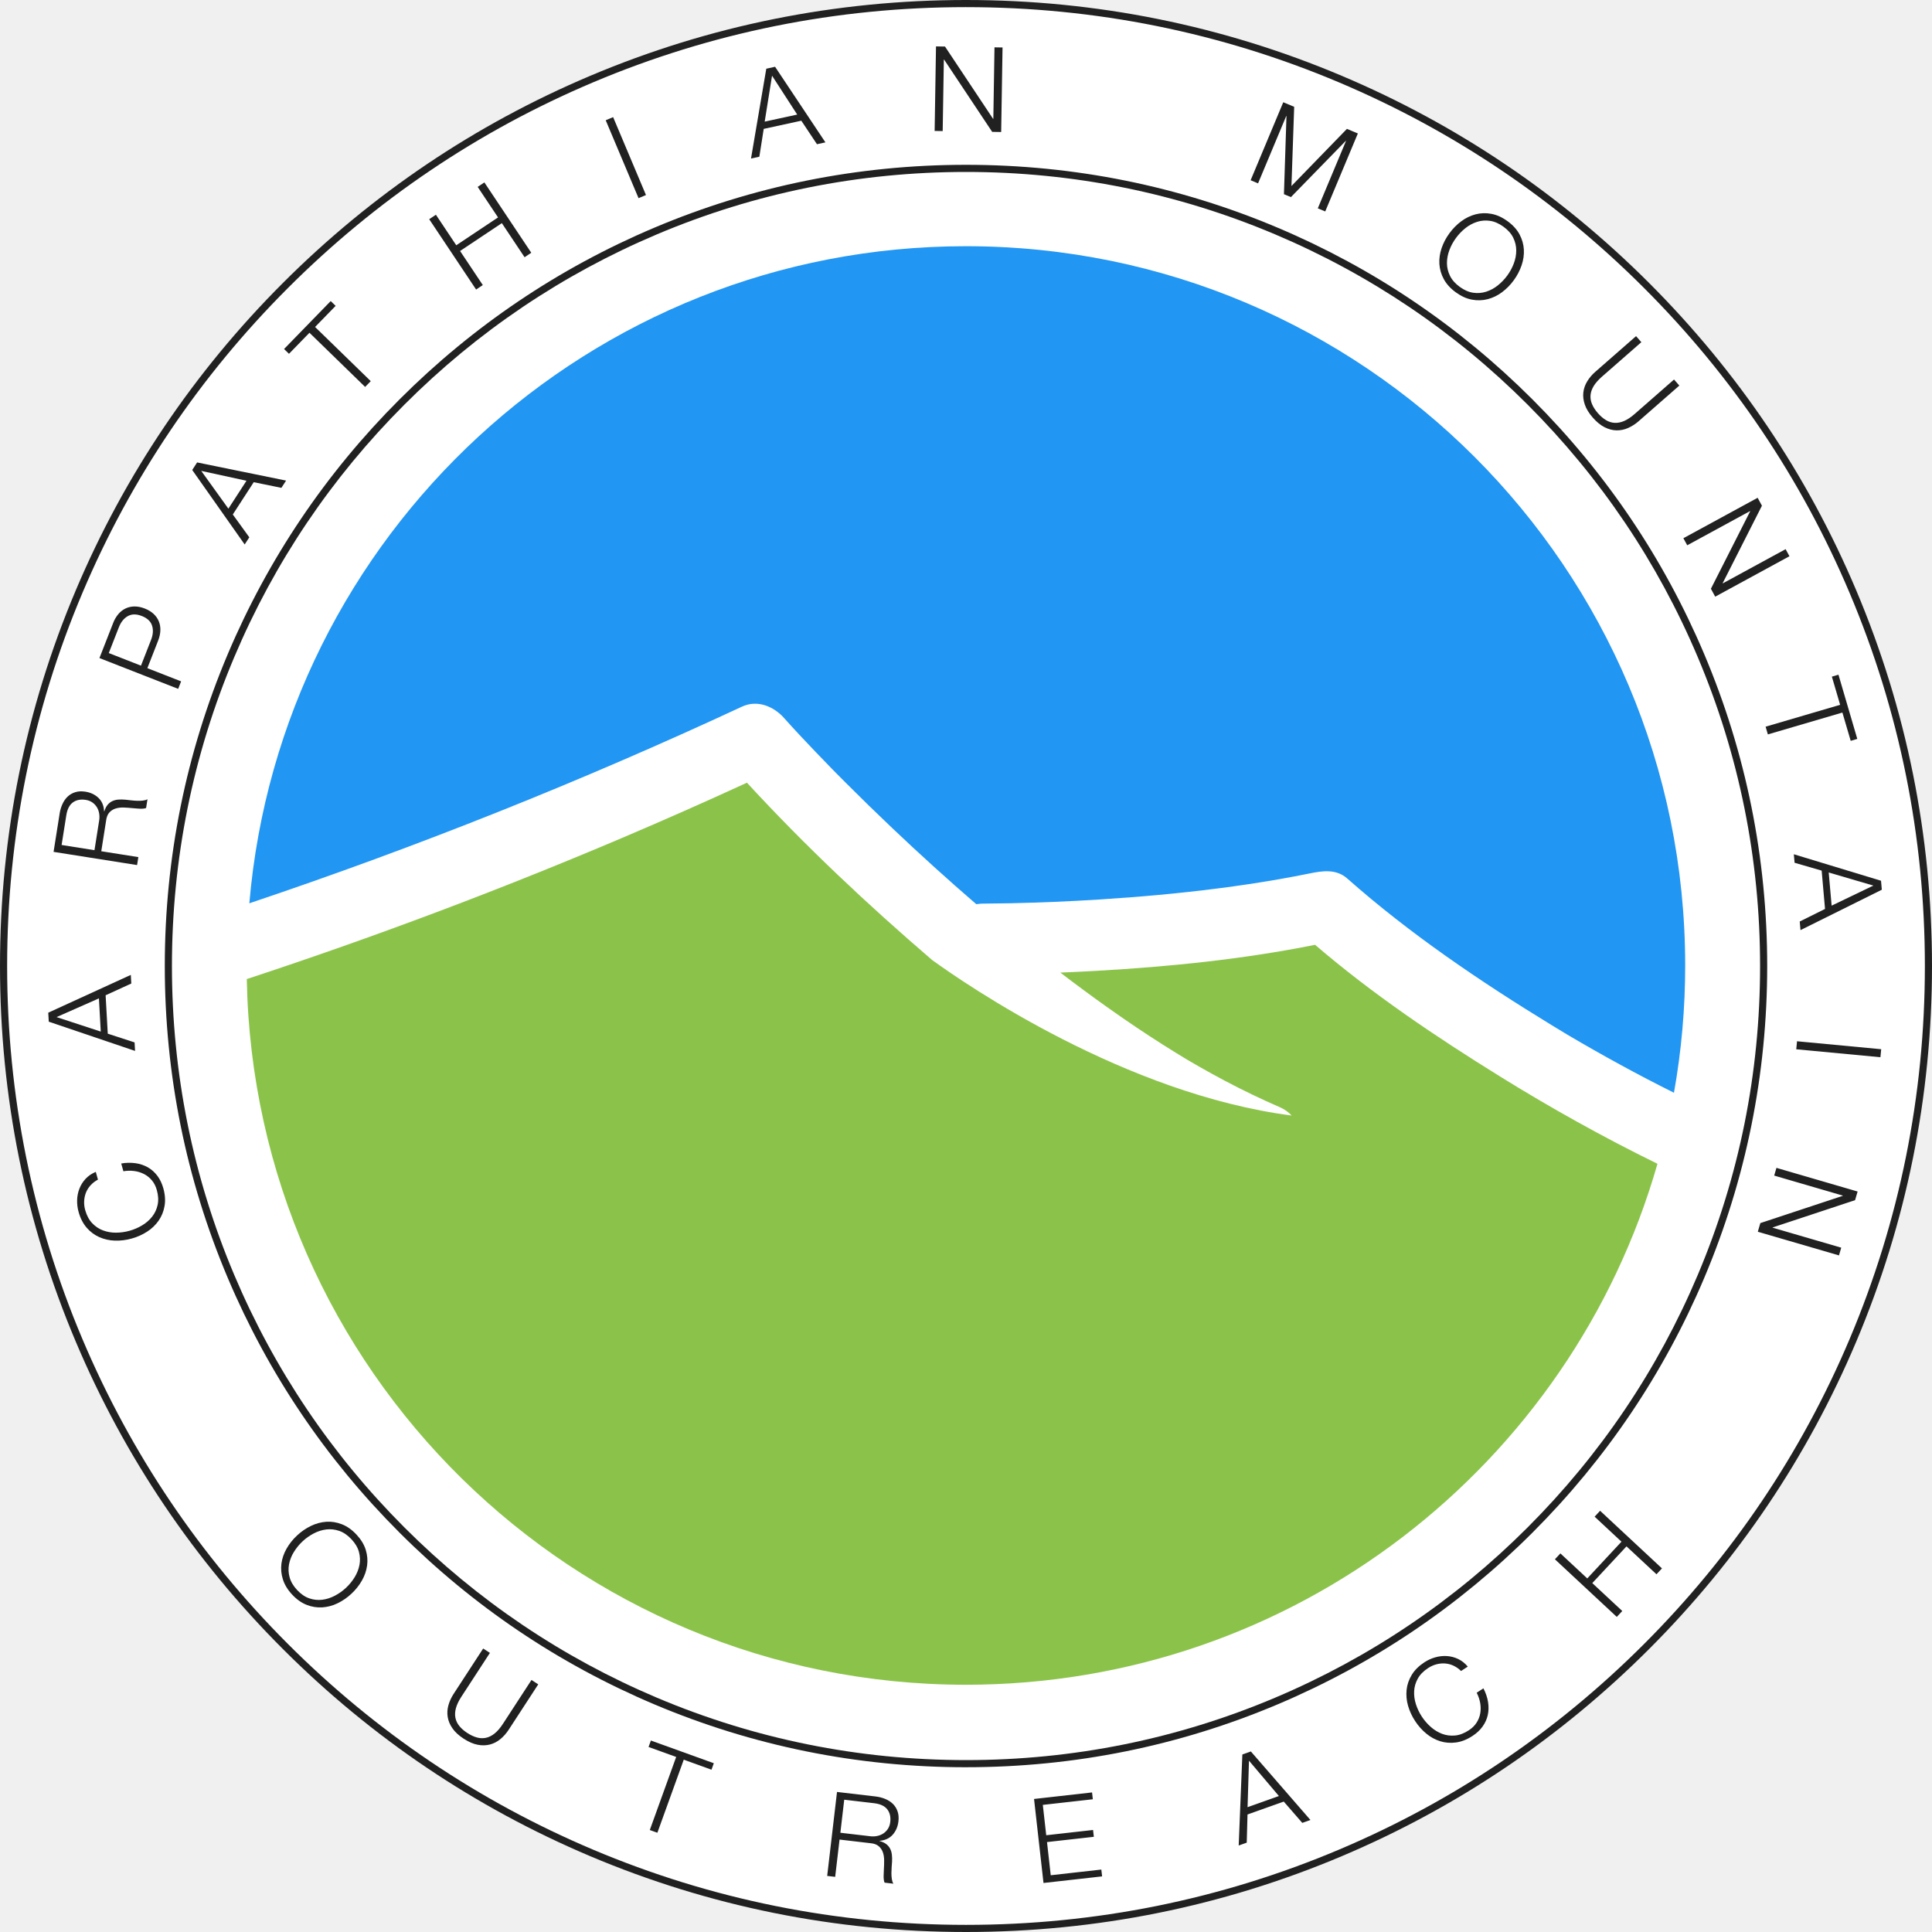
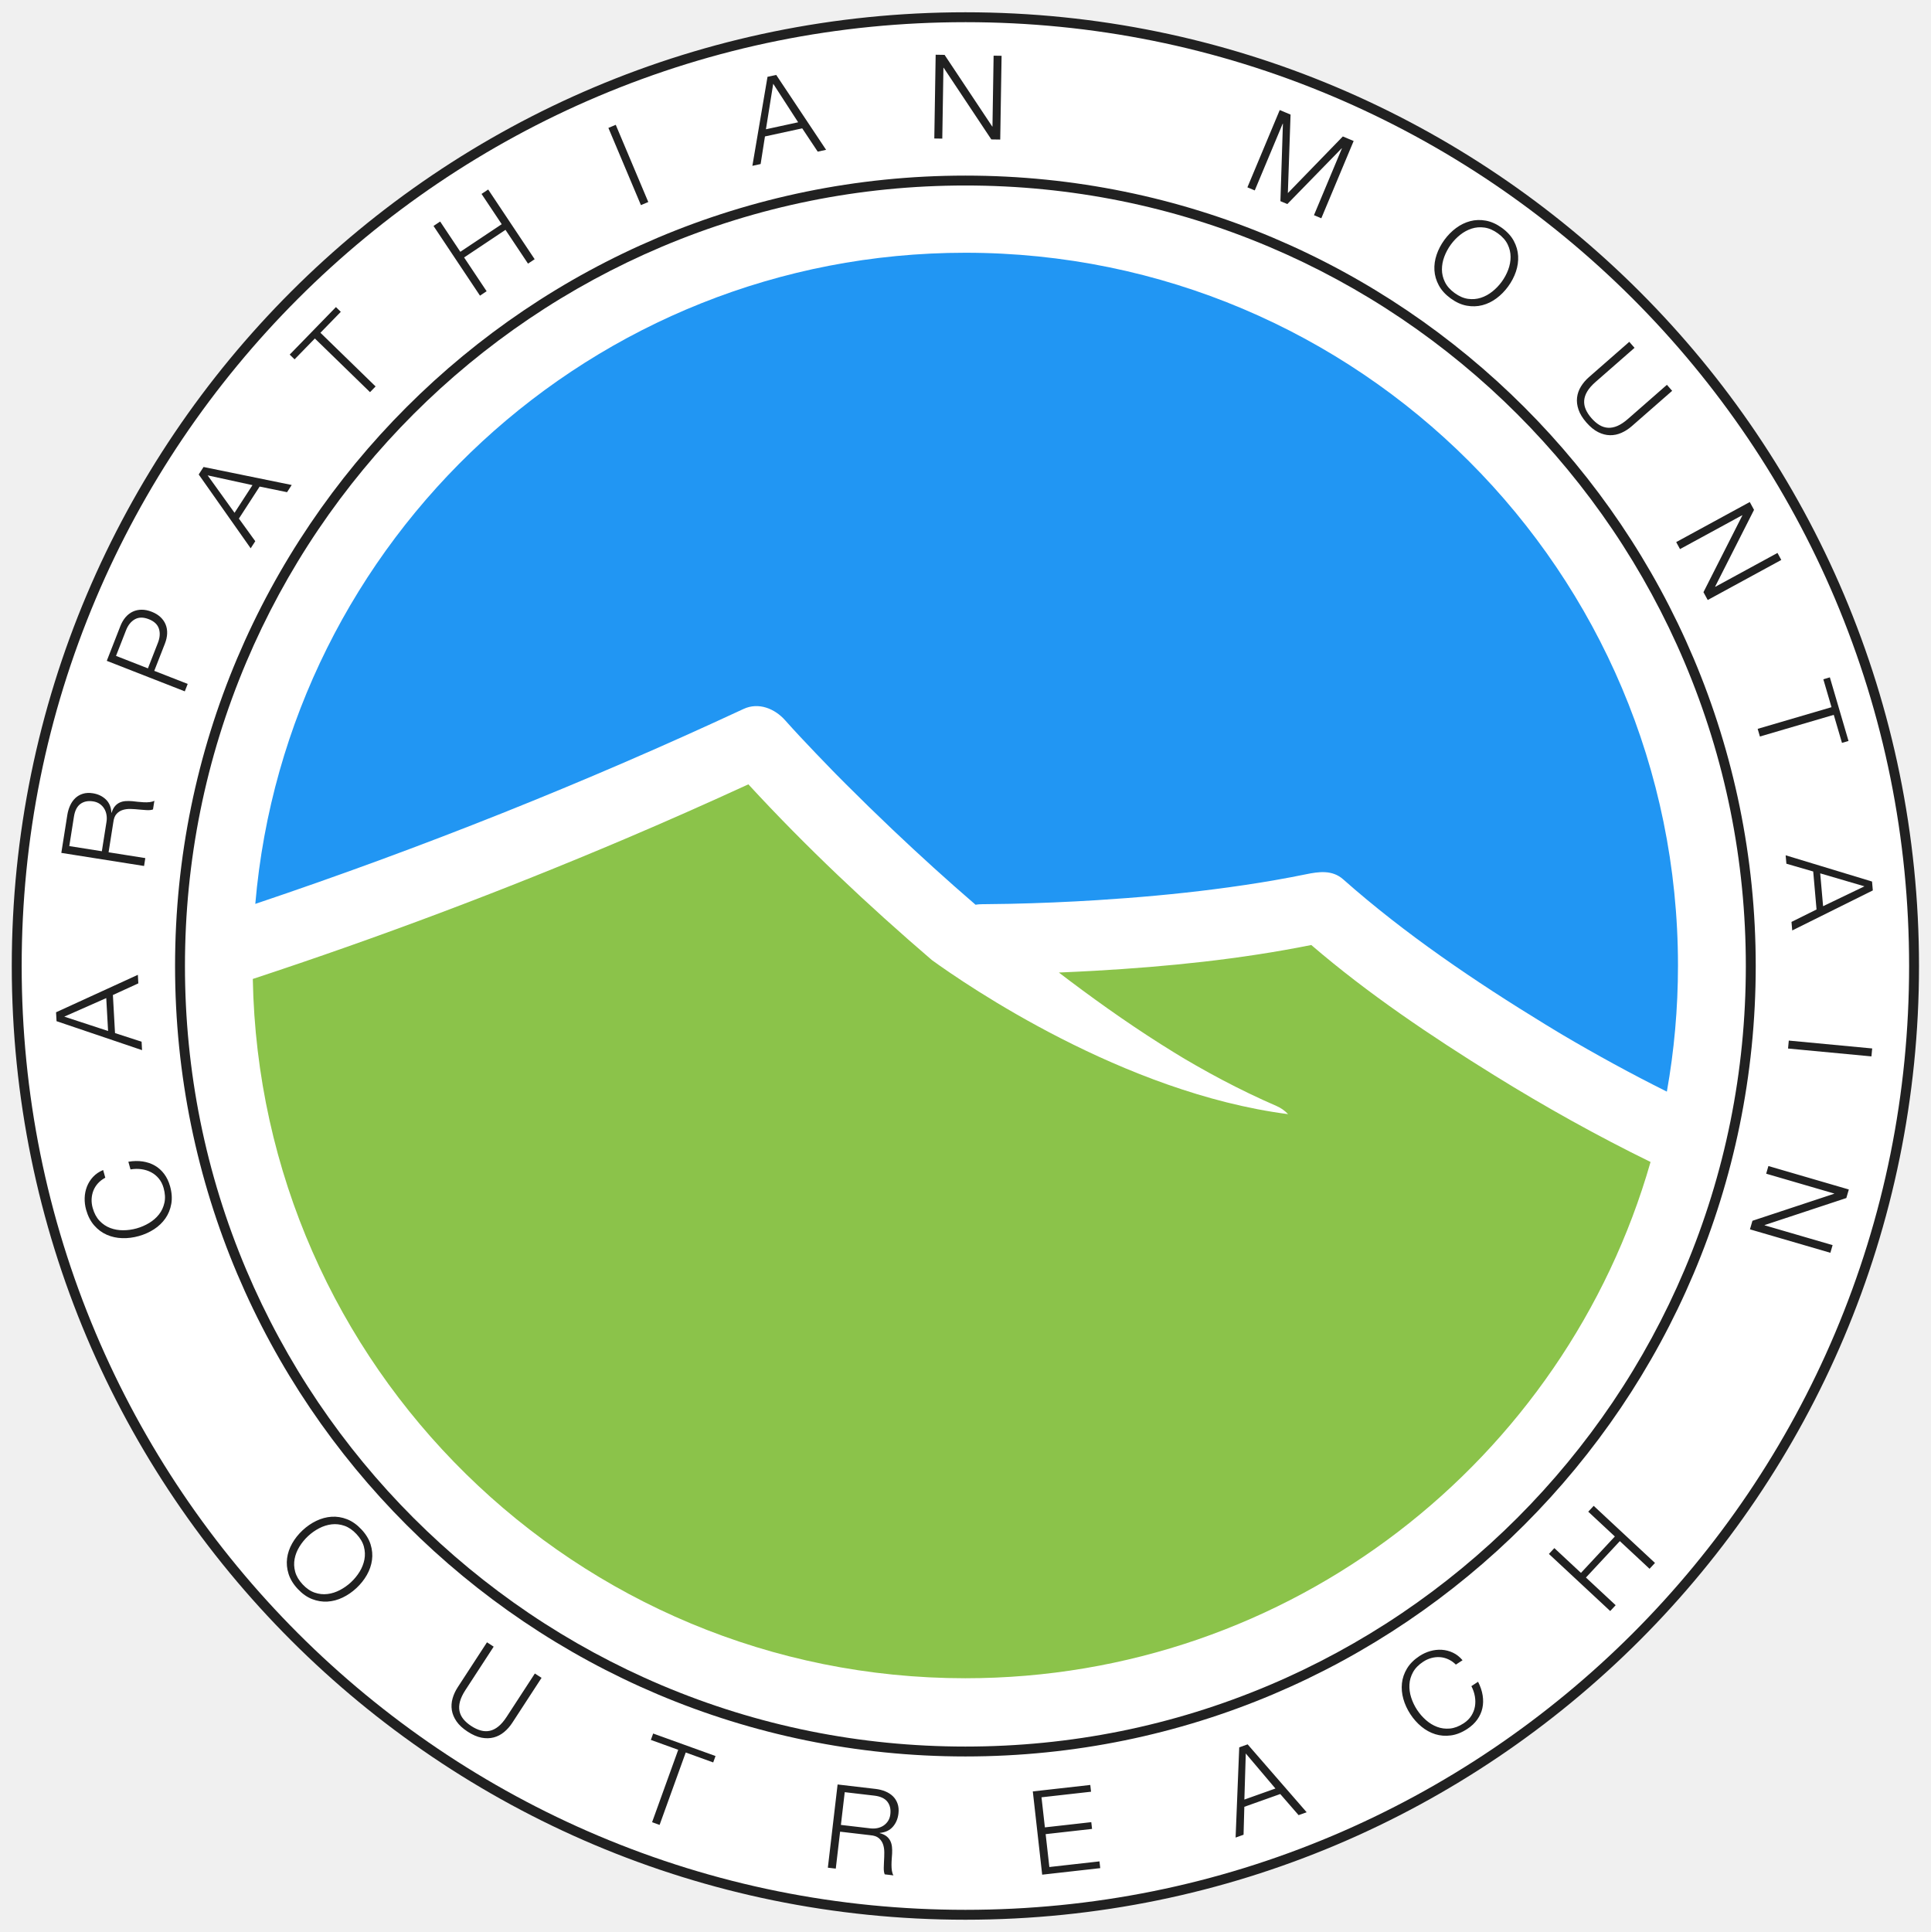
- <svg xmlns="http://www.w3.org/2000/svg" width="300" height="300" viewBox="0 0 300 300">
-   <circle fill="#FFF" cx="150" cy="150" r="149.446" />
-   <path fill="#212121" d="M150 300c-20.25 0-39.894-3.966-58.387-11.788-17.862-7.555-33.904-18.37-47.68-32.146-13.774-13.775-24.59-29.817-32.145-47.68C3.966 189.895 0 170.25 0 150s3.966-39.894 11.788-58.387c7.555-17.862 18.37-33.904 32.146-47.68s29.817-24.59 47.68-32.145C110.105 3.966 129.75 0 150 0s39.894 3.966 58.387 11.788c17.862 7.555 33.903 18.37 47.68 32.146 13.775 13.775 24.59 29.817 32.145 47.68C296.034 110.105 300 129.75 300 150s-3.966 39.894-11.788 58.387c-7.555 17.862-18.37 33.903-32.146 47.68-13.775 13.775-29.817 24.59-47.68 32.145C189.895 296.032 170.25 300 150 300zm0-298.893c-20.1 0-39.6 3.937-57.955 11.7-17.73 7.5-33.653 18.236-47.328 31.91s-24.41 29.598-31.91 47.327C5.045 110.4 1.108 129.9 1.108 150c0 20.1 3.937 39.6 11.7 57.955 7.5 17.73 18.236 33.653 31.91 47.328 13.674 13.674 29.598 24.41 47.328 31.91 18.355 7.763 37.854 11.7 57.955 11.7s39.6-3.937 57.956-11.7c17.73-7.5 33.653-18.236 47.327-31.91s24.41-29.598 31.91-47.328c7.763-18.355 11.7-37.855 11.7-57.955s-3.937-39.6-11.7-57.956c-7.5-17.73-18.236-33.653-31.91-47.327s-29.597-24.41-47.327-31.91C189.6 5.045 170.1 1.108 150 1.108z" />
-   <circle fill="#FFF" cx="150" cy="150.005" r="123.858" />
-   <path fill="#212121" d="M150 274.416c-16.795 0-33.088-3.29-48.427-9.777-14.815-6.267-28.12-15.237-39.545-26.663-11.426-11.425-20.396-24.73-26.662-39.545-6.488-15.338-9.777-31.63-9.777-48.427s3.29-33.088 9.776-48.427c6.266-14.815 15.236-28.12 26.662-39.546 11.425-11.426 24.73-20.396 39.545-26.662 15.338-6.488 31.63-9.777 48.427-9.777 16.795 0 33.088 3.29 48.426 9.777 14.815 6.266 28.12 15.236 39.546 26.662 11.425 11.426 20.396 24.73 26.662 39.546 6.488 15.338 9.777 31.63 9.777 48.427s-3.29 33.088-9.776 48.427c-6.266 14.815-15.237 28.12-26.662 39.545-11.426 11.426-24.73 20.396-39.546 26.662-15.338 6.486-31.63 9.776-48.426 9.776zM150 26.7c-16.646 0-32.794 3.26-47.996 9.69-14.683 6.21-27.87 15.1-39.193 26.425C51.488 74.14 42.597 87.327 36.387 102.01c-6.43 15.2-9.69 31.35-9.69 47.995 0 16.646 3.26 32.794 9.69 47.995 6.21 14.683 15.1 27.87 26.425 39.194 11.325 11.324 24.512 20.214 39.194 26.425 15.2 6.43 31.35 9.688 47.996 9.688s32.794-3.26 47.995-9.69c14.683-6.21 27.87-15.1 39.194-26.424 11.323-11.324 20.214-24.51 26.424-39.194 6.43-15.2 9.69-31.35 9.69-47.995 0-16.646-3.26-32.794-9.69-47.996-6.21-14.684-15.1-27.87-26.425-39.195S212.677 42.6 197.994 36.39c-15.2-6.43-31.35-9.69-47.995-9.69z" />
+ <svg xmlns="http://www.w3.org/2000/svg" width="1365.947" height="1366.65" viewBox="0 0 1365.947 1366.65">
+   <path fill="#FFF" d="M682.975 1354.465c-90.605 0-178.498-17.744-261.237-52.74-79.92-33.803-151.694-82.194-213.332-143.832-61.638-61.638-110.03-133.413-143.833-213.33-34.996-82.74-52.74-170.634-52.74-261.238 0-90.604 17.744-178.497 52.74-261.236 33.803-79.92 82.195-151.694 143.833-213.332C270.044 147.12 341.82 98.728 421.738 64.925c82.74-34.996 170.632-52.74 261.237-52.74 90.604 0 178.498 17.744 261.237 52.74 79.918 33.803 151.693 82.195 213.33 143.833s110.03 133.413 143.833 213.33c34.996 82.74 52.74 170.632 52.74 261.237s-17.744 178.498-52.74 261.237c-33.803 79.918-82.194 151.693-143.832 213.33s-133.413 110.03-213.33 143.833c-82.74 34.996-170.634 52.74-261.238 52.74z" />
+   <path fill="#212121" d="M682.975 15.684c90.134 0 177.568 17.65 259.874 52.464 39.558 16.732 77.713 37.442 113.404 61.555a672.493 672.493 0 0 1 98.814 81.53 672.487 672.487 0 0 1 81.528 98.813c24.113 35.69 44.823 73.846 61.555 113.405 34.813 82.307 52.465 169.74 52.465 259.874 0 90.134-17.65 177.568-52.464 259.874-16.73 39.56-37.44 77.714-61.554 113.405a672.438 672.438 0 0 1-81.528 98.813 672.42 672.42 0 0 1-98.814 81.53c-35.69 24.112-73.847 44.822-113.405 61.554-82.307 34.812-169.74 52.464-259.875 52.464-90.134 0-177.568-17.65-259.874-52.464-39.558-16.73-77.713-37.44-113.405-61.555a672.43 672.43 0 0 1-98.814-81.53 672.422 672.422 0 0 1-81.528-98.812c-24.113-35.69-44.823-73.847-61.555-113.405-34.812-82.306-52.464-169.74-52.464-259.874 0-90.133 17.65-177.567 52.464-259.873 16.732-39.558 37.442-77.713 61.555-113.404a672.493 672.493 0 0 1 81.53-98.814 672.493 672.493 0 0 1 98.813-81.53C345.385 105.59 383.542 84.88 423.1 68.15c82.306-34.813 169.74-52.464 259.875-52.464m0-7c-372.594 0-674.643 302.05-674.643 674.64 0 372.595 302.05 674.642 674.643 674.642s674.64-302.047 674.64-674.64c0-372.592-302.047-674.642-674.64-674.642z" />
+   <path fill="#FFF" d="M682.973 1238.973c-75.01 0-147.776-14.69-216.275-43.662-66.163-27.983-125.584-68.047-176.613-119.075-51.03-51.03-91.092-110.45-119.077-176.613-28.972-68.498-43.662-141.263-43.662-216.273 0-75.012 14.69-147.778 43.662-216.276 27.985-66.164 68.048-125.585 119.077-176.615 51.03-51.03 110.45-91.093 176.613-119.078 68.5-28.973 141.264-43.663 216.275-43.663 75.01 0 147.775 14.69 216.274 43.662 66.163 27.985 125.585 68.048 176.614 119.077 51.03 51.028 91.094 110.45 119.078 176.614 28.973 68.5 43.663 141.264 43.663 216.275 0 75.01-14.69 147.774-43.662 216.272-27.984 66.163-68.048 125.584-119.077 176.613-51.028 51.028-110.45 91.092-176.613 119.076-68.5 28.973-141.264 43.663-216.274 43.663z" />
+   <path fill="#212121" d="M682.973 131.218c74.54 0 146.846 14.597 214.91 43.386a552.125 552.125 0 0 1 93.785 50.905 556.182 556.182 0 0 1 81.72 67.423 556.25 556.25 0 0 1 67.423 81.718c19.94 29.518 37.068 61.07 50.905 93.786 28.79 68.065 43.387 140.372 43.387 214.912s-14.598 146.846-43.387 214.91a552.172 552.172 0 0 1-50.904 93.783 556.196 556.196 0 0 1-67.423 81.72 556.078 556.078 0 0 1-81.72 67.423c-29.516 19.94-61.07 37.067-93.784 50.904-68.064 28.79-140.37 43.386-214.91 43.386s-146.847-14.597-214.91-43.386c-32.715-13.837-64.27-30.964-93.785-50.904a556.122 556.122 0 0 1-81.718-67.424 556.03 556.03 0 0 1-67.424-81.72 552.14 552.14 0 0 1-50.904-93.782c-28.79-68.064-43.386-140.37-43.386-214.91 0-74.54 14.597-146.847 43.386-214.912a552.196 552.196 0 0 1 50.904-93.785 556.07 556.07 0 0 1 67.424-81.717 556.08 556.08 0 0 1 81.718-67.424 552.154 552.154 0 0 1 93.784-50.906c68.064-28.79 140.37-43.386 214.91-43.386m0-7c-308.798 0-559.126 250.33-559.126 559.13 0 308.797 250.328 559.125 559.127 559.125 308.797 0 559.13-250.328 559.13-559.125 0-308.8-250.333-559.13-559.13-559.13z" />
  <g fill="#212121">
-     <path d="M48.286 236.94c.776-.37 1.57-.584 2.383-.64s1.62.076 2.425.39c.804.314 1.558.847 2.26 1.6.703.752 1.18 1.54 1.435 2.358.253.82.325 1.633.215 2.44s-.377 1.585-.802 2.333-.97 1.433-1.632 2.052a8.608 8.608 0 0 1-2.158 1.486 6.37 6.37 0 0 1-2.376.634 5.66 5.66 0 0 1-2.413-.39c-.8-.308-1.55-.84-2.254-1.592-.704-.753-1.184-1.542-1.44-2.365a5.637 5.637 0 0 1-.23-2.44c.106-.803.37-1.58.796-2.327s.968-1.432 1.632-2.05a8.63 8.63 0 0 1 2.158-1.487zm-2.65 4.046a5.66 5.66 0 0 0-.755 1.913 4.45 4.45 0 0 0 .087 2.018c.185.683.574 1.342 1.168 1.98.594.635 1.223 1.067 1.887 1.293.664.228 1.332.3 2.002.22.67-.08 1.323-.29 1.96-.622a7.93 7.93 0 0 0 3.085-2.88c.37-.606.62-1.242.748-1.905.126-.664.1-1.334-.08-2.013-.18-.678-.568-1.335-1.162-1.972-.594-.636-1.225-1.07-1.894-1.3-.667-.232-1.337-.307-2.008-.226s-1.32.286-1.953.616a7.923 7.923 0 0 0-3.083 2.878zM76.075 256.66l-4.435 6.81c-.415.636-.696 1.225-.843 1.765-.147.54-.174 1.042-.08 1.506.092.464.297.89.614 1.28s.728.747 1.23 1.074c.515.334 1.014.568 1.498.7a2.92 2.92 0 0 0 1.418.047c.46-.1.91-.33 1.344-.682.435-.354.86-.848 1.274-1.485l4.435-6.81 1.047.682-4.585 7.04c-.368.566-.797 1.05-1.287 1.456s-1.03.687-1.623.842c-.592.156-1.23.17-1.912.04-.683-.13-1.41-.447-2.18-.95-.76-.494-1.338-1.028-1.733-1.6s-.642-1.16-.738-1.764c-.098-.604-.06-1.212.112-1.824s.44-1.2.81-1.766l4.585-7.04 1.048.68zM110.84 273.795l-.36 1.003-4.307-1.555-4.096 11.345-1.176-.424 4.096-11.345-4.29-1.55.363-1.002 9.77 3.527zM135.945 278.953a5.67 5.67 0 0 1 1.5.38c.466.19.862.442 1.19.758.326.317.57.704.733 1.16s.21.98.14 1.563c-.096.828-.393 1.52-.89 2.08-.5.56-1.177.875-2.037.946l-.003.036c.42.11.758.265 1.02.462.26.197.464.434.61.71.147.276.24.586.28.93s.05.713.03 1.105c-.015.22-.034.49-.06.808-.024.32-.037.642-.04.968 0 .327.022.638.067.934.046.295.126.53.242.704l-1.37-.16c-.06-.13-.1-.287-.12-.47a3.95 3.95 0 0 1-.028-.558c.004-.19.01-.378.02-.562.01-.184.015-.344.02-.48.03-.464.043-.928.04-1.39 0-.464-.068-.886-.203-1.266-.134-.38-.356-.7-.666-.957s-.758-.41-1.345-.454l-4.71-.553-.68 5.79-1.24-.146 1.526-13.038 5.975.7zm-.817 6.18c.377.044.743.03 1.098-.047a2.72 2.72 0 0 0 .954-.397c.28-.19.516-.432.705-.724.188-.293.306-.64.354-1.042.093-.803-.064-1.463-.473-1.98-.41-.517-1.087-.83-2.037-.942l-4.638-.543-.6 5.13 4.636.543zM169.574 278.328l.12 1.06-7.766.874.53 4.714 7.272-.818.12 1.06-7.272.818.58 5.152 7.856-.884.12 1.06-9.1 1.024-1.468-13.045 9.008-1.015zM194.232 271.966l9.252 10.642-1.265.45-2.876-3.31-5.63 2.004-.12 4.375-1.25.444.57-14.136 1.318-.468zm4.356 6.92l-4.647-5.49-.22 7.222 4.868-1.732zM225.673 258.635a3.694 3.694 0 0 0-1.318-.334 4.12 4.12 0 0 0-1.337.14c-.44.12-.862.312-1.262.574-.728.477-1.263 1.024-1.604 1.644a4.435 4.435 0 0 0-.564 1.94c-.034.675.057 1.352.274 2.03a7.936 7.936 0 0 0 2.312 3.53c.54.476 1.124.833 1.756 1.07.632.238 1.3.324 2.004.26s1.42-.337 2.148-.814c.513-.335.914-.73 1.203-1.183.29-.452.48-.935.568-1.448a4.636 4.636 0 0 0-.007-1.59 5.587 5.587 0 0 0-.547-1.607l1.045-.685c.372.724.612 1.438.722 2.143.11.705.094 1.375-.047 2.01-.14.634-.41 1.227-.803 1.777s-.914 1.038-1.56 1.46c-.86.565-1.72.904-2.576 1.018s-1.67.05-2.442-.19a6.357 6.357 0 0 1-2.158-1.182c-.665-.545-1.246-1.198-1.743-1.957s-.862-1.553-1.097-2.38a6.48 6.48 0 0 1-.224-2.46c.084-.81.35-1.583.797-2.323.446-.74 1.1-1.39 1.96-1.955.524-.343 1.084-.6 1.683-.77s1.2-.24 1.802-.203a4.78 4.78 0 0 1 1.745.45c.56.263 1.065.658 1.513 1.186l-1.046.685a4.192 4.192 0 0 0-1.197-.835zM242.3 241.214l4.17 3.884 5.312-5.706-4.17-3.884.85-.915 9.608 8.946-.852.914-4.656-4.335-5.312 5.704 4.655 4.335-.852.914-9.607-8.946.853-.914z" />
+     <path d="M223.808 1075.8c3.502-1.678 7.088-2.64 10.758-2.887 3.67-.246 7.318.34 10.95 1.757 3.63 1.417 7.033 3.824 10.205 7.223 3.172 3.397 5.33 6.946 6.476 10.646 1.144 3.7 1.468 7.37.97 11.014-.497 3.645-1.705 7.155-3.62 10.534-1.92 3.38-4.374 6.466-7.367 9.26-2.995 2.794-6.243 5.03-9.746 6.71-3.503 1.682-7.08 2.635-10.728 2.86s-7.28-.357-10.892-1.755c-3.612-1.396-7.004-3.794-10.176-7.19-3.172-3.4-5.34-6.96-6.503-10.678-1.165-3.72-1.507-7.393-1.03-11.018.478-3.624 1.674-7.126 3.592-10.505 1.917-3.38 4.372-6.466 7.366-9.26 2.994-2.793 6.242-5.03 9.745-6.71zm-11.963 18.264c-1.7 2.76-2.838 5.638-3.41 8.633-.574 2.994-.443 6.033.39 9.115.834 3.083 2.59 6.06 5.272 8.932 2.68 2.872 5.52 4.82 8.52 5.843 2.998 1.023 6.01 1.353 9.038.987 3.026-.365 5.975-1.302 8.847-2.808a35.764 35.764 0 0 0 7.825-5.544 35.662 35.662 0 0 0 6.1-7.454c1.68-2.74 2.805-5.61 3.38-8.604.57-2.995.45-6.024-.363-9.086-.815-3.062-2.562-6.03-5.243-8.9-2.68-2.873-5.53-4.83-8.546-5.874-3.018-1.044-6.042-1.383-9.067-1.017-3.028.365-5.966 1.29-8.816 2.78a35.57 35.57 0 0 0-7.854 5.57 35.714 35.714 0 0 0-6.07 7.427zM349.257 1164.815l-20.02 30.742c-1.872 2.876-3.14 5.532-3.804 7.972-.665 2.438-.786 4.705-.364 6.795.42 2.09 1.347 4.015 2.778 5.77 1.43 1.76 3.282 3.376 5.554 4.855 2.318 1.51 4.57 2.564 6.756 3.162 2.186.6 4.32.668 6.402.207 2.082-.46 4.104-1.488 6.067-3.082 1.962-1.595 3.88-3.828 5.752-6.704l20.018-30.742 4.73 3.08-20.7 31.785c-1.66 2.55-3.597 4.74-5.81 6.566-2.214 1.827-4.656 3.094-7.326 3.797-2.672.704-5.548.763-8.63.174s-6.365-2.015-9.843-4.28c-3.433-2.234-6.04-4.643-7.826-7.224-1.785-2.582-2.896-5.237-3.332-7.964-.438-2.728-.267-5.473.51-8.236.775-2.764 1.994-5.42 3.655-7.97l20.7-31.786 4.73 3.08zM506.2 1242.17l-1.635 4.53-19.44-7.02-18.487 51.214-5.31-1.916 18.49-51.214-19.362-6.99 1.634-4.526 44.11 15.923zM619.525 1265.456c2.418.283 4.676.854 6.777 1.713 2.1.858 3.888 2 5.365 3.427 1.476 1.427 2.58 3.173 3.314 5.235.733 2.063.947 4.414.638 7.053-.438 3.737-1.78 6.867-4.024 9.39-2.247 2.522-5.31 3.946-9.19 4.27l-.02.166c1.89.502 3.424 1.195 4.602 2.086 1.177.89 2.096 1.958 2.758 3.206.66 1.247 1.082 2.647 1.263 4.2.18 1.555.222 3.217.126 4.987a235.99 235.99 0 0 1-.26 3.645 58.194 58.194 0 0 0-.177 4.367 26.85 26.85 0 0 0 .3 4.213c.206 1.334.568 2.394 1.09 3.18l-6.183-.726c-.266-.588-.448-1.293-.547-2.112-.1-.818-.14-1.66-.123-2.52.018-.862.046-1.71.088-2.54.043-.83.07-1.55.087-2.162.134-2.1.2-4.196.193-6.286s-.313-3.992-.92-5.707a9.798 9.798 0 0 0-3.003-4.32c-1.396-1.167-3.418-1.85-6.07-2.05l-21.268-2.49-3.062 26.133-5.605-.656 6.893-58.86 26.96 3.156zm-3.685 27.897a15.1 15.1 0 0 0 4.956-.213c1.6-.342 3.035-.94 4.305-1.794a11.19 11.19 0 0 0 3.183-3.263c.85-1.32 1.383-2.89 1.595-4.702.425-3.626-.286-6.605-2.13-8.94-1.844-2.33-4.908-3.75-9.195-4.25l-20.94-2.453-2.71 23.164 20.937 2.453zM771.334 1262.634l.54 4.784-35.056 3.944 2.396 21.28 32.827-3.694.54 4.784-32.828 3.693 2.617 23.26 35.466-3.99.538 4.782-41.075 4.623-6.628-58.89 40.662-4.576zM882.65 1233.916l41.764 48.04-5.71 2.03-12.98-14.937-25.413 9.043-.545 19.753-5.63 2.004 2.572-63.818 5.942-2.116zm19.662 31.237l-20.977-24.78-.996 32.6 21.972-7.82zM1024.583 1173.734c-1.935-.882-3.918-1.386-5.95-1.51a18.54 18.54 0 0 0-6.036.628 19.934 19.934 0 0 0-5.696 2.59c-3.286 2.15-5.7 4.625-7.243 7.42s-2.392 5.72-2.547 8.763c-.156 3.045.256 6.1 1.236 9.16a35.558 35.558 0 0 0 4.152 8.69 35.693 35.693 0 0 0 6.282 7.246c2.43 2.147 5.07 3.758 7.925 4.832 2.854 1.076 5.87 1.464 9.05 1.168 3.18-.296 6.41-1.52 9.698-3.672 2.314-1.516 4.125-3.296 5.432-5.342 1.305-2.045 2.16-4.225 2.563-6.54.403-2.312.392-4.704-.032-7.17-.425-2.467-1.25-4.888-2.473-7.262l4.722-3.092c1.677 3.268 2.763 6.492 3.258 9.673.496 3.182.425 6.205-.213 9.068-.638 2.865-1.846 5.54-3.624 8.027-1.778 2.487-4.124 4.686-7.04 6.595-3.89 2.546-7.767 4.076-11.63 4.59-3.864.513-7.54.225-11.03-.863s-6.737-2.864-9.74-5.33c-3.003-2.464-5.626-5.41-7.87-8.836-2.242-3.425-3.893-7.007-4.95-10.745s-1.397-7.435-1.015-11.093c.384-3.656 1.583-7.152 3.6-10.49 2.014-3.336 4.966-6.278 8.854-8.824a27.782 27.782 0 0 1 7.59-3.482c2.7-.774 5.412-1.077 8.135-.91 2.722.17 5.35.847 7.878 2.033 2.53 1.188 4.807 2.972 6.828 5.352l-4.723 3.092c-1.66-1.625-3.456-2.88-5.39-3.763zM1099.64 1095.09l18.83 17.534 23.98-25.755-18.83-17.535 3.848-4.13 43.37 40.386-3.848 4.132-21.016-19.57-23.983 25.753 21.018 19.57-3.846 4.132-43.37-40.387 3.847-4.13z" />
    <g>
-       <path d="M14.054 184.06c-.316.35-.555.736-.717 1.156-.162.42-.252.86-.27 1.317-.02.457.036.916.165 1.376.235.837.596 1.513 1.083 2.025s1.047.888 1.68 1.124a5.68 5.68 0 0 0 2.018.35 7.94 7.94 0 0 0 4.063-1.138 5.635 5.635 0 0 0 1.55-1.35c.418-.53.702-1.142.852-1.833.15-.692.108-1.457-.127-2.295-.164-.59-.42-1.092-.764-1.504s-.748-.738-1.21-.978a4.63 4.63 0 0 0-1.517-.473 5.556 5.556 0 0 0-1.7.035l-.337-1.204a7.076 7.076 0 0 1 2.26-.04 5.38 5.38 0 0 1 1.902.65c.562.328 1.046.762 1.453 1.303.406.542.713 1.185.922 1.928.278.992.34 1.914.19 2.764a5.63 5.63 0 0 1-.92 2.272 6.377 6.377 0 0 1-1.776 1.7 8.63 8.63 0 0 1-2.393 1.072 8.616 8.616 0 0 1-2.6.327 6.493 6.493 0 0 1-2.41-.528 5.58 5.58 0 0 1-1.975-1.46c-.57-.65-.993-1.47-1.27-2.46a6.163 6.163 0 0 1-.23-1.837 5.298 5.298 0 0 1 .353-1.78 4.78 4.78 0 0 1 .956-1.527c.42-.455.95-.816 1.587-1.084l.338 1.203a4.213 4.213 0 0 0-1.154.888zM7.492 157.25l12.82-5.87.076 1.34-3.987 1.825.334 5.966 4.163 1.353.074 1.322-13.4-4.54-.078-1.394zm7.868-2.223l-6.578 2.907 6.865 2.25-.287-5.157zM9.257 126.34c.084-.534.23-1.028.44-1.486.208-.457.477-.843.806-1.157.33-.314.725-.543 1.188-.687s.986-.17 1.567-.078c.824.13 1.504.455 2.042.975.538.52.825 1.21.863 2.072l.036.005c.126-.414.294-.748.5-1 .21-.252.453-.446.735-.582.282-.135.596-.215.94-.242.347-.025.715-.02 1.106.017.22.023.49.053.806.09.317.038.64.063.965.078.328.014.64.005.937-.03s.535-.103.713-.212l-.215 1.362c-.132.054-.29.088-.472.102a3.853 3.853 0 0 1-.56.004c-.19-.01-.376-.024-.56-.04a18.62 18.62 0 0 0-.478-.04 20.987 20.987 0 0 0-1.39-.098 3.81 3.81 0 0 0-1.27.152c-.386.12-.713.328-.984.626-.27.298-.44.74-.507 1.325l-.74 4.685 5.756.91-.196 1.236-12.966-2.05.94-5.937zm6.142 1.063c.058-.375.058-.74-.004-1.1-.06-.356-.18-.68-.358-.968s-.41-.533-.694-.733a2.415 2.415 0 0 0-1.026-.395c-.8-.126-1.465.004-1.998.392-.533.386-.874 1.052-1.023 1.997l-.73 4.613 5.104.807.73-4.614zM17.564 96.753a4.842 4.842 0 0 1 .814-1.4 3.364 3.364 0 0 1 1.133-.878c.43-.2.893-.302 1.394-.304.5 0 1.025.106 1.573.32.548.215 1.005.492 1.372.833s.638.73.815 1.168c.177.44.256.91.236 1.416s-.136 1.032-.35 1.58l-1.668 4.264 5.24 2.05-.456 1.164-12.226-4.782 2.124-5.43zm5.893 2.6c.317-.81.368-1.546.154-2.21-.213-.662-.743-1.16-1.588-1.49-.845-.33-1.57-.324-2.178.018-.607.343-1.07.92-1.387 1.73l-1.567 4.006 5 1.956 1.567-4.008zM30.608 71.806l13.816 2.82-.73 1.127-4.295-.878-3.25 5.014 2.564 3.546-.72 1.11L29.85 72.98l.758-1.174zm7.666 2.844l-7.027-1.53 4.217 5.865 2.81-4.335zM51.353 46.75l.765.743-3.193 3.28 8.645 8.412-.872.896-8.645-8.41-3.18 3.268-.764-.744 7.243-7.445zM67.688 33.344l3.162 4.742 6.486-4.325-3.162-4.74 1.04-.694 7.283 10.922-1.04.694-3.53-5.293-6.486 4.324 3.53 5.292-1.04.694-7.283-10.922 1.04-.694zM95.207 18.188l5.098 12.097-1.152.486-5.098-12.097 1.152-.485zM120.354 10.37l7.816 11.738-1.312.285-2.43-3.65-5.838 1.27-.68 4.323-1.293.28 2.372-13.947 1.364-.3zm3.436 7.42l-3.907-6.037-1.142 7.134 5.05-1.096zM146.74 7.228l7.467 11.228h.037l.18-11.104 1.25.02-.213 13.126-1.396-.022-7.468-11.228h-.037l-.18 11.104-1.25-.02.212-13.127 1.397.023zM200.96 16.585l-.424 12.3 8.615-8.872 1.697.71-5.067 12.11-1.153-.482 4.378-10.464-.034-.014-8.517 8.733-1.085-.454.393-12.132-.033-.014-4.378 10.465-1.155-.483 5.067-12.11 1.697.708zM226.898 34.362a6.487 6.487 0 0 1 2.22-1.08 5.585 5.585 0 0 1 2.455-.076c.85.156 1.69.537 2.522 1.143.833.605 1.45 1.287 1.855 2.043.404.757.628 1.542.673 2.355s-.07 1.627-.347 2.443-.68 1.59-1.214 2.324a8.648 8.648 0 0 1-1.838 1.868 6.36 6.36 0 0 1-2.214 1.072 5.63 5.63 0 0 1-2.442.075c-.844-.153-1.683-.533-2.515-1.14-.832-.605-1.453-1.29-1.862-2.05a5.632 5.632 0 0 1-.685-2.353c-.048-.808.066-1.62.34-2.436s.68-1.588 1.215-2.322 1.147-1.354 1.838-1.866zm-1.836 4.473c-.254.67-.38 1.345-.38 2.02s.157 1.332.467 1.967c.31.636.816 1.21 1.52 1.722.703.512 1.402.817 2.098.914a4.476 4.476 0 0 0 2.008-.164 5.653 5.653 0 0 0 1.807-.98 7.94 7.94 0 0 0 2.485-3.412c.25-.667.375-1.338.374-2.013s-.154-1.33-.46-1.962c-.304-.632-.81-1.204-1.512-1.717-.704-.51-1.405-.818-2.105-.918a4.43 4.43 0 0 0-2.015.16 5.65 5.65 0 0 0-1.8.973 7.878 7.878 0 0 0-1.476 1.542 7.76 7.76 0 0 0-1.012 1.868zM254.866 53.134l-6.115 5.353c-.57.5-1 .99-1.29 1.47-.288.48-.45.957-.485 1.428-.036.47.046.937.246 1.397.2.46.498.917.894 1.37.403.46.82.82 1.25 1.08s.88.4 1.353.428c.47.027.964-.07 1.48-.292.513-.222 1.056-.583 1.628-1.084l6.115-5.353.823.942-6.322 5.534a6.395 6.395 0 0 1-1.633 1.05 4.227 4.227 0 0 1-1.79.37c-.612-.01-1.23-.17-1.85-.48s-1.237-.812-1.842-1.503c-.598-.683-1.01-1.353-1.235-2.01-.226-.66-.303-1.292-.232-1.9.07-.607.272-1.182.604-1.725.33-.543.75-1.036 1.258-1.48l6.323-5.534.823.94zM273.593 78.524l-6.096 12.028.018.032 9.753-5.31.598 1.098-11.53 6.277-.667-1.228 6.095-12.028-.018-.032-9.753 5.31-.598-1.098 11.53-6.277.667 1.227zM288.4 114.737l-1.024.3-1.29-4.393-11.572 3.395-.352-1.2 11.574-3.396-1.284-4.375 1.023-.3 2.924 9.967zM292.208 138.156l-12.63 6.273-.116-1.338 3.927-1.95-.522-5.952-4.204-1.22-.116-1.32 13.538 4.113.122 1.393zm-7.794 2.473l6.482-3.116-6.933-2.032.45 5.147zM291.992 164.165l-13.07-1.234.12-1.244 13.07 1.234-.12 1.245zM288.057 186.36l-12.802 4.235-.01.035 10.66 3.108-.35 1.2-12.602-3.674.39-1.342 12.803-4.234.01-.035-10.66-3.108.35-1.2 12.603 3.674-.393 1.34z" />
+       <path d="M69.274 837.083c-1.425 1.578-2.504 3.317-3.237 5.217-.73 1.9-1.14 3.882-1.223 5.944a19.97 19.97 0 0 0 .75 6.212c1.06 3.784 2.688 6.832 4.888 9.146 2.2 2.314 4.73 4.007 7.583 5.074 2.856 1.067 5.892 1.597 9.106 1.587a35.644 35.644 0 0 0 9.54-1.335 35.777 35.777 0 0 0 8.805-3.802c2.78-1.67 5.113-3.7 6.998-6.097 1.887-2.397 3.168-5.155 3.846-8.275s.486-6.57-.574-10.355c-.746-2.664-1.897-4.927-3.453-6.79-1.556-1.862-3.375-3.335-5.46-4.418-2.084-1.083-4.367-1.795-6.847-2.134-2.48-.34-5.036-.284-7.668.164l-1.522-5.435c3.622-.61 7.023-.674 10.205-.186 3.184.488 6.044 1.47 8.582 2.94 2.54 1.475 4.725 3.434 6.56 5.88 1.833 2.445 3.22 5.346 4.16 8.703 1.254 4.476 1.542 8.634.864 12.472-.677 3.84-2.062 7.257-4.153 10.256-2.09 3-4.764 5.56-8.02 7.678-3.257 2.118-6.856 3.73-10.8 4.834-3.943 1.104-7.856 1.597-11.74 1.478-3.882-.12-7.51-.914-10.88-2.383-3.372-1.47-6.343-3.668-8.917-6.598-2.572-2.93-4.485-6.63-5.74-11.107a27.77 27.77 0 0 1-1.027-8.288 23.962 23.962 0 0 1 1.586-8.03 21.534 21.534 0 0 1 4.317-6.896c1.896-2.054 4.284-3.686 7.163-4.895l1.522 5.435c-2.05 1.092-3.788 2.427-5.214 4.003zM39.652 716.06l57.88-26.5.335 6.05-17.996 8.234 1.5 26.934 18.795 6.103.333 5.968-60.495-20.49-.35-6.3zm35.52-10.042l-29.695 13.125 30.99 10.162-1.296-23.287zM47.62 576.514c.38-2.404 1.042-4.638 1.984-6.703.943-2.06 2.156-3.803 3.64-5.22 1.485-1.418 3.274-2.452 5.365-3.103 2.09-.648 4.448-.767 7.07-.353 3.718.588 6.79 2.055 9.22 4.4 2.432 2.345 3.73 5.463 3.9 9.354l.164.026c.577-1.87 1.332-3.374 2.27-4.516.936-1.14 2.04-2.016 3.313-2.627 1.273-.61 2.69-.973 4.248-1.092 1.56-.117 3.222-.092 4.988.074a246.4 246.4 0 0 1 3.633.407c1.43.17 2.883.286 4.356.352a26.93 26.93 0 0 0 4.222-.13c1.34-.152 2.415-.473 3.22-.963l-.973 6.148c-.597.24-1.308.396-2.13.46-.823.067-1.664.074-2.525.022a81.693 81.693 0 0 1-2.533-.19c-.83-.074-1.547-.13-2.157-.173-2.094-.218-4.186-.367-6.274-.445s-4 .152-5.738.688a9.798 9.798 0 0 0-4.438 2.827c-1.222 1.35-1.984 3.342-2.29 5.982l-3.346 21.15 25.988 4.11-.88 5.574-58.536-9.257 4.24-26.803zm27.727 4.805a15.114 15.114 0 0 0-.014-4.96c-.277-1.612-.817-3.07-1.62-4.375a11.19 11.19 0 0 0-3.13-3.31c-1.287-.903-2.83-1.498-4.635-1.783-3.607-.57-6.613.02-9.02 1.767-2.404 1.748-3.944 4.753-4.618 9.017L49.017 598.5l23.037 3.643 3.293-20.824zM85.123 442.957c.967-2.474 2.192-4.58 3.673-6.317 1.482-1.737 3.188-3.06 5.118-3.97 1.93-.907 4.025-1.366 6.286-1.374 2.26-.007 4.628.474 7.1 1.44 2.475.968 4.54 2.22 6.195 3.76 1.657 1.54 2.885 3.298 3.686 5.273.803 1.977 1.158 4.105 1.067 6.388s-.62 4.66-1.586 7.133l-7.527 19.25 23.653 9.25-2.056 5.256-55.19-21.587 9.583-24.503zm26.6 11.74c1.432-3.658 1.663-6.983.695-9.978-.97-2.993-3.358-5.236-7.173-6.728-3.813-1.49-7.09-1.466-9.833.075-2.742 1.543-4.83 4.143-6.26 7.8l-7.073 18.09 22.57 8.827 7.074-18.087zM144.005 330.337l62.37 12.734-3.297 5.085-19.39-3.963-14.672 22.635 11.58 16.013-3.25 5.015-36.772-52.224 3.43-5.293zm34.606 12.84l-31.72-6.914 19.035 26.483 12.686-19.57zM237.652 217.222l3.45 3.356-14.412 14.812 39.024 37.97-3.936 4.046-39.024-37.97L208.4 254.19l-3.45-3.357 32.702-33.61zM311.394 156.707l14.274 21.407 29.28-19.524-14.275-21.407 4.696-3.13 32.876 49.305-4.696 3.13-15.932-23.892-29.28 19.523 15.933 23.893-4.695 3.13-32.877-49.305 4.696-3.13zM435.62 88.292l23.012 54.61-5.2 2.193-23.014-54.61 5.202-2.193zM549.146 53.002l35.283 52.982-5.922 1.286-10.966-16.476-26.36 5.724-3.067 19.52-5.84 1.27 10.707-62.968 6.164-1.338zm15.51 33.495l-17.64-27.257-5.153 32.205 22.792-4.948zM668.252 38.812l33.71 50.686.167.003.81-50.125 5.644.092-.96 59.254-6.308-.102-33.71-50.685-.166-.003-.812 50.126-5.644-.092.96-59.254 6.308.102zM913.016 81.053l-1.908 55.524 38.89-40.05 7.657 3.203-22.875 54.67-5.206-2.178 19.766-47.243-.152-.064-38.45 39.425-4.9-2.05 1.773-54.77-.152-.063-19.766 47.242-5.207-2.18 22.874-54.67 7.656 3.203zM1030.115 161.302c3.12-2.312 6.46-3.937 10.018-4.872 3.556-.935 7.25-1.05 11.084-.346 3.834.704 7.63 2.425 11.387 5.16 3.758 2.737 6.548 5.813 8.372 9.23 1.823 3.417 2.837 6.96 3.038 10.632.2 3.673-.32 7.35-1.564 11.03s-3.07 7.175-5.48 10.484c-2.412 3.31-5.178 6.122-8.3 8.434-3.122 2.313-6.452 3.926-9.992 4.84s-7.216 1.024-11.026.336c-3.812-.688-7.596-2.4-11.354-5.137-3.757-2.736-6.56-5.822-8.405-9.254-1.848-3.435-2.878-6.975-3.096-10.624s.296-7.314 1.54-10.995 3.068-7.175 5.48-10.485c2.41-3.31 5.175-6.12 8.298-8.433zm-8.292 20.196c-1.147 3.032-1.72 6.073-1.715 9.122.003 3.05.706 6.008 2.108 8.877 1.4 2.87 3.69 5.46 6.865 7.773 3.177 2.312 6.333 3.688 9.472 4.125s6.16.19 9.062-.74c2.902-.932 5.62-2.41 8.156-4.432a35.75 35.75 0 0 0 6.635-6.924 35.673 35.673 0 0 0 4.58-8.475c1.13-3.01 1.693-6.04 1.69-9.088s-.696-6-2.075-8.853c-1.38-2.854-3.656-5.436-6.832-7.75s-6.344-3.695-9.504-4.148c-3.16-.454-6.194-.215-9.097.717-2.903.932-5.614 2.397-8.132 4.396-2.518 2-4.736 4.32-6.658 6.957a35.778 35.778 0 0 0-4.554 8.44zM1156.367 246.046l-27.605 24.163c-2.582 2.26-4.523 4.472-5.823 6.64-1.303 2.17-2.033 4.317-2.193 6.443-.162 2.127.21 4.23 1.11 6.31.9 2.08 2.243 4.138 4.03 6.18 1.82 2.08 3.703 3.706 5.645 4.874s3.977 1.813 6.107 1.935c2.127.122 4.353-.318 6.674-1.32 2.32-1.003 4.772-2.633 7.354-4.894l27.604-24.163 3.718 4.247-28.542 24.983c-2.29 2.005-4.748 3.586-7.374 4.744s-5.32 1.715-8.08 1.668c-2.763-.047-5.547-.77-8.355-2.173s-5.58-3.665-8.313-6.788c-2.697-3.08-4.555-6.106-5.573-9.075-1.02-2.97-1.368-5.826-1.048-8.57.318-2.742 1.228-5.34 2.724-7.788 1.495-2.45 3.39-4.676 5.68-6.68l28.54-24.984 3.717 4.246zM1240.905 360.663l-27.52 54.297.08.146 44.03-23.972 2.697 4.957-52.047 28.338-3.017-5.54 27.52-54.296-.08-.146-44.03 23.973-2.697-4.958 52.048-28.338 3.017 5.54zM1307.748 524.14l-4.62 1.354-5.817-19.83-52.245 15.326-1.588-5.416 52.246-15.327-5.795-19.75 4.62-1.356 13.2 45zM1324.938 629.86l-57.01 28.318-.527-6.036 17.727-8.8-2.353-26.872-18.978-5.505-.52-5.953 61.112 18.563.55 6.285zm-35.182 11.16l29.264-14.06-31.298-9.174 2.034 23.235zM1323.967 747.27l-59-5.57.53-5.62 59 5.572-.53 5.62zM1306.2 847.464l-57.792 19.117-.047.16 48.13 14.03-1.58 5.42-56.893-16.587 1.766-6.057 57.792-19.116.046-.16-48.127-14.03 1.58-5.42 56.894 16.588-1.766 6.056z" />
    </g>
  </g>
  <g>
-     <path fill="#2196F3" d="M115.23 109.723c2.367-1.103 4.904-.046 6.516 1.766 1.567 1.762 3.19 3.478 4.82 5.184.864.905 1.732 1.805 2.605 2.7l.512.52.16.163c.476.48.953.962 1.432 1.44a371.23 371.23 0 0 0 7.274 7.09 364.7 364.7 0 0 0 13.044 11.812c.37-.052.75-.078 1.135-.08-.498 0-1.394-.005-.896-.005.374 0 .747 0 1.12-.003 1.323-.008 2.646-.026 3.97-.055a329.38 329.38 0 0 0 13.767-.58c6.135-.388 12.264-.93 18.362-1.714a208.22 208.22 0 0 0 9.56-1.435c1.582-.28 3.162-.572 4.735-.896 2.01-.414 4.144-.732 5.857.785 9.706 8.59 20.66 15.996 31.69 22.74.683.418 1.366.834 2.052 1.246l.628.375a261.113 261.113 0 0 0 3.974 2.3 266.42 266.42 0 0 0 8.235 4.49c1.377.717 2.76 1.422 4.15 2.117a112.34 112.34 0 0 0 1.743-19.766c0-61.683-50.003-111.686-111.686-111.686-58.43 0-106.378 44.87-111.272 102.033a741.174 741.174 0 0 0 76.514-30.544z" />
-     <path fill="#8BC34A" d="M232.92 167.15c-9.923-6.15-19.823-12.8-28.714-20.44-11.155 2.24-22.532 3.392-33.88 4.036-1.89.107-3.784.2-5.677.278.563.43 1.127.86 1.695 1.287 5.286 3.978 10.717 7.772 16.354 11.234.447.275.895.55 1.344.82l.4.237c.58.34 1.16.682 1.743 1.013 1.346.765 2.7 1.515 4.07 2.237a123.776 123.776 0 0 0 8.502 4.087 5.456 5.456 0 0 1 1.812 1.28c-25.845-3.35-50.415-20.23-55.824-24.146-10.046-8.62-19.785-17.782-28.76-27.537a724.04 724.04 0 0 1-19.34 8.556 744.225 744.225 0 0 1-58.324 21.938c1.124 60.71 50.686 109.578 111.663 109.578 51.003 0 94.02-34.188 107.386-80.897-8.372-4.1-16.53-8.65-24.453-13.56z" />
+     <path fill="#2196F3" d="M526.01 501.505c10.69-4.977 22.143-.21 29.418 7.973 7.076 7.957 14.404 15.705 21.758 23.406 3.9 4.086 7.82 8.148 11.762 12.19.768.786 1.54 1.567 2.307 2.354.27.273.525.53.72.73 2.15 2.172 4.304 4.346 6.468 6.506a1700 1700 0 0 0 32.836 32.006c19.202 18.217 38.813 36.04 58.884 53.316 1.676-.23 3.39-.348 5.123-.357-2.246-.003-6.295-.022-4.047-.02 1.684 0 3.367-.003 5.05-.015 5.974-.035 11.946-.12 17.92-.248 20.73-.443 41.454-1.31 62.15-2.615 27.696-1.754 55.364-4.197 82.894-7.738 14.426-1.855 28.826-3.955 43.154-6.48 7.143-1.257 14.277-2.58 21.38-4.044 9.073-1.87 18.708-3.303 26.44 3.543 43.812 38.775 93.264 72.21 143.06 102.66 3.08 1.884 6.167 3.76 9.263 5.62l2.837 1.695a1209.988 1209.988 0 0 0 17.94 10.386c12.282 6.96 24.663 13.736 37.18 20.262a1262.25 1262.25 0 0 0 18.726 9.56c5.172-28.962 7.87-58.78 7.87-89.228 0-278.448-225.726-504.177-504.177-504.177-263.766 0-480.22 202.556-502.312 460.605 117.564-39.538 232.935-85.55 345.396-137.89z" />
+     <path fill="#8BC34A" d="M1057.3 760.74c-44.796-27.763-89.485-57.782-129.622-92.264-50.355 10.108-101.715 15.308-152.943 18.214-8.537.482-17.08.898-25.627 1.254 2.547 1.945 5.094 3.885 7.654 5.81 23.863 17.952 48.38 35.08 73.828 50.712 2.02 1.24 4.04 2.48 6.07 3.697.342.207 1.104.66 1.803 1.074a593.872 593.872 0 0 0 7.873 4.568c6.074 3.455 12.188 6.842 18.373 10.098 12.567 6.62 25.343 12.81 38.382 18.453a24.604 24.604 0 0 1 8.184 5.77c-116.672-15.12-227.588-91.323-252.004-108.995-45.35-38.92-89.312-80.277-129.83-124.312-28.918 13.283-58.008 26.188-87.305 38.623-86.33 36.65-174.19 69.737-263.29 99.04 5.07 274.058 228.806 494.667 504.077 494.667 230.242 0 424.434-154.338 484.77-365.195-37.8-18.498-74.63-39.045-110.395-61.21z" />
  </g>
</svg>
